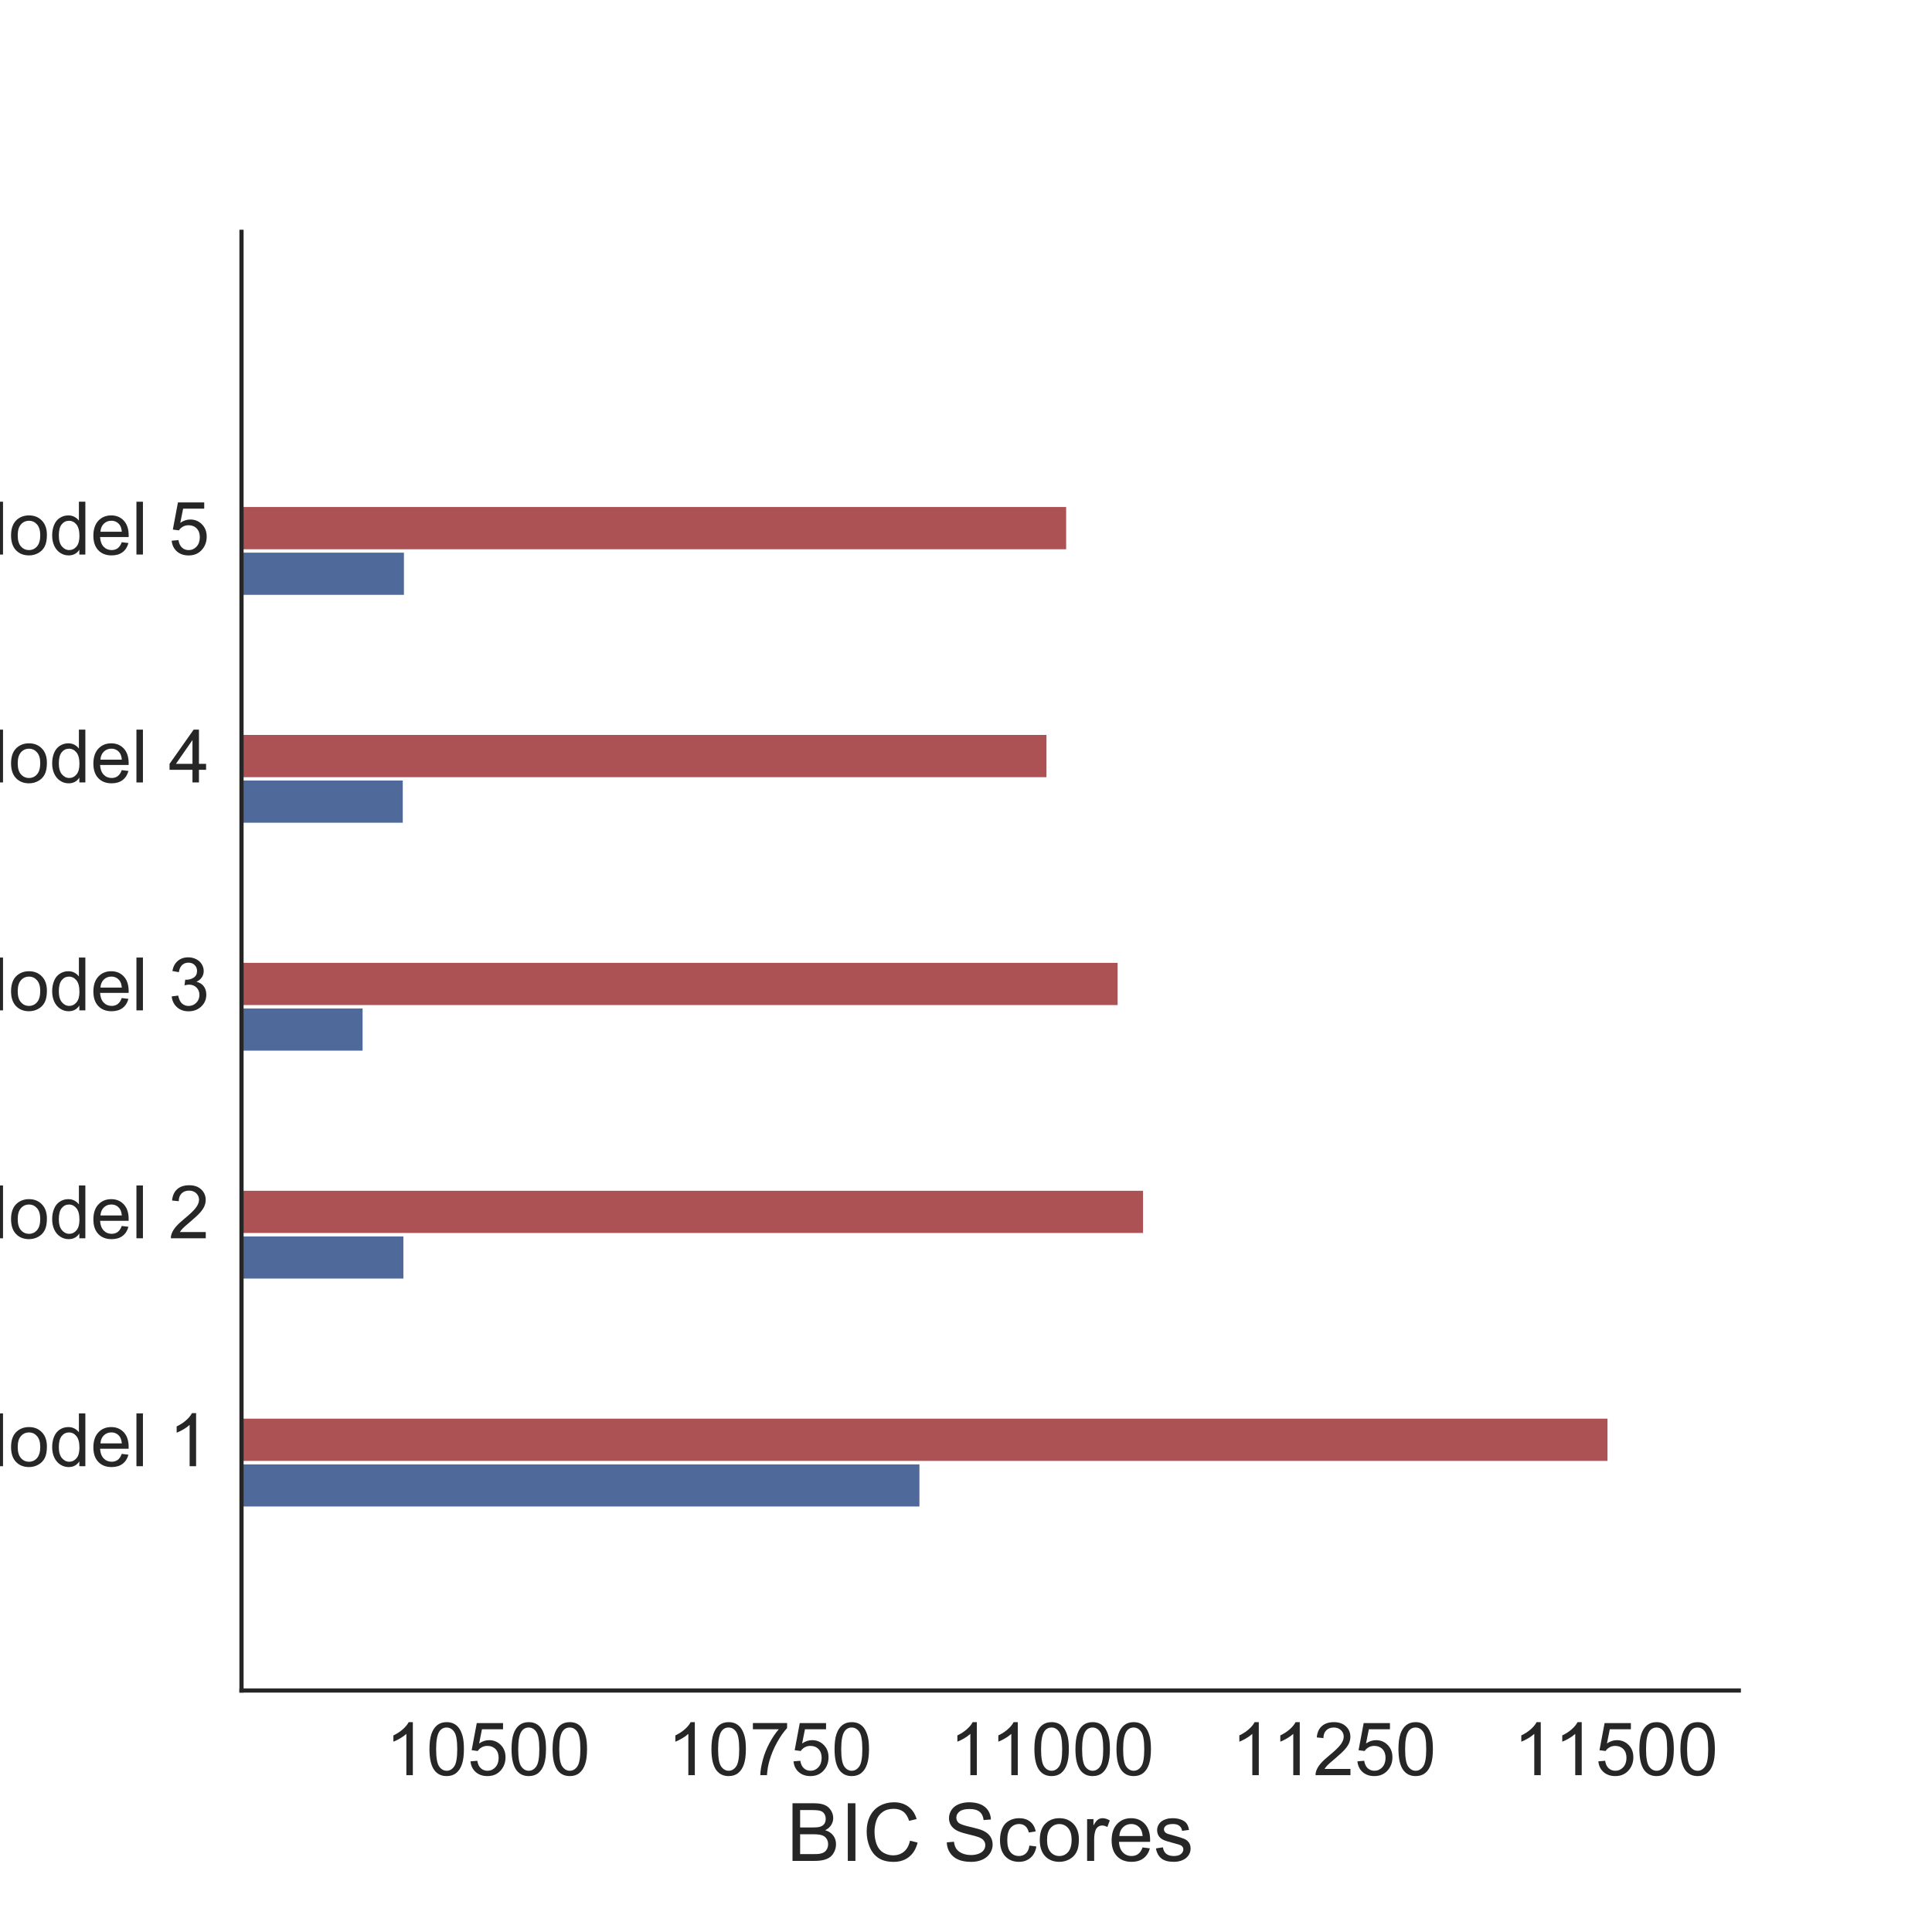
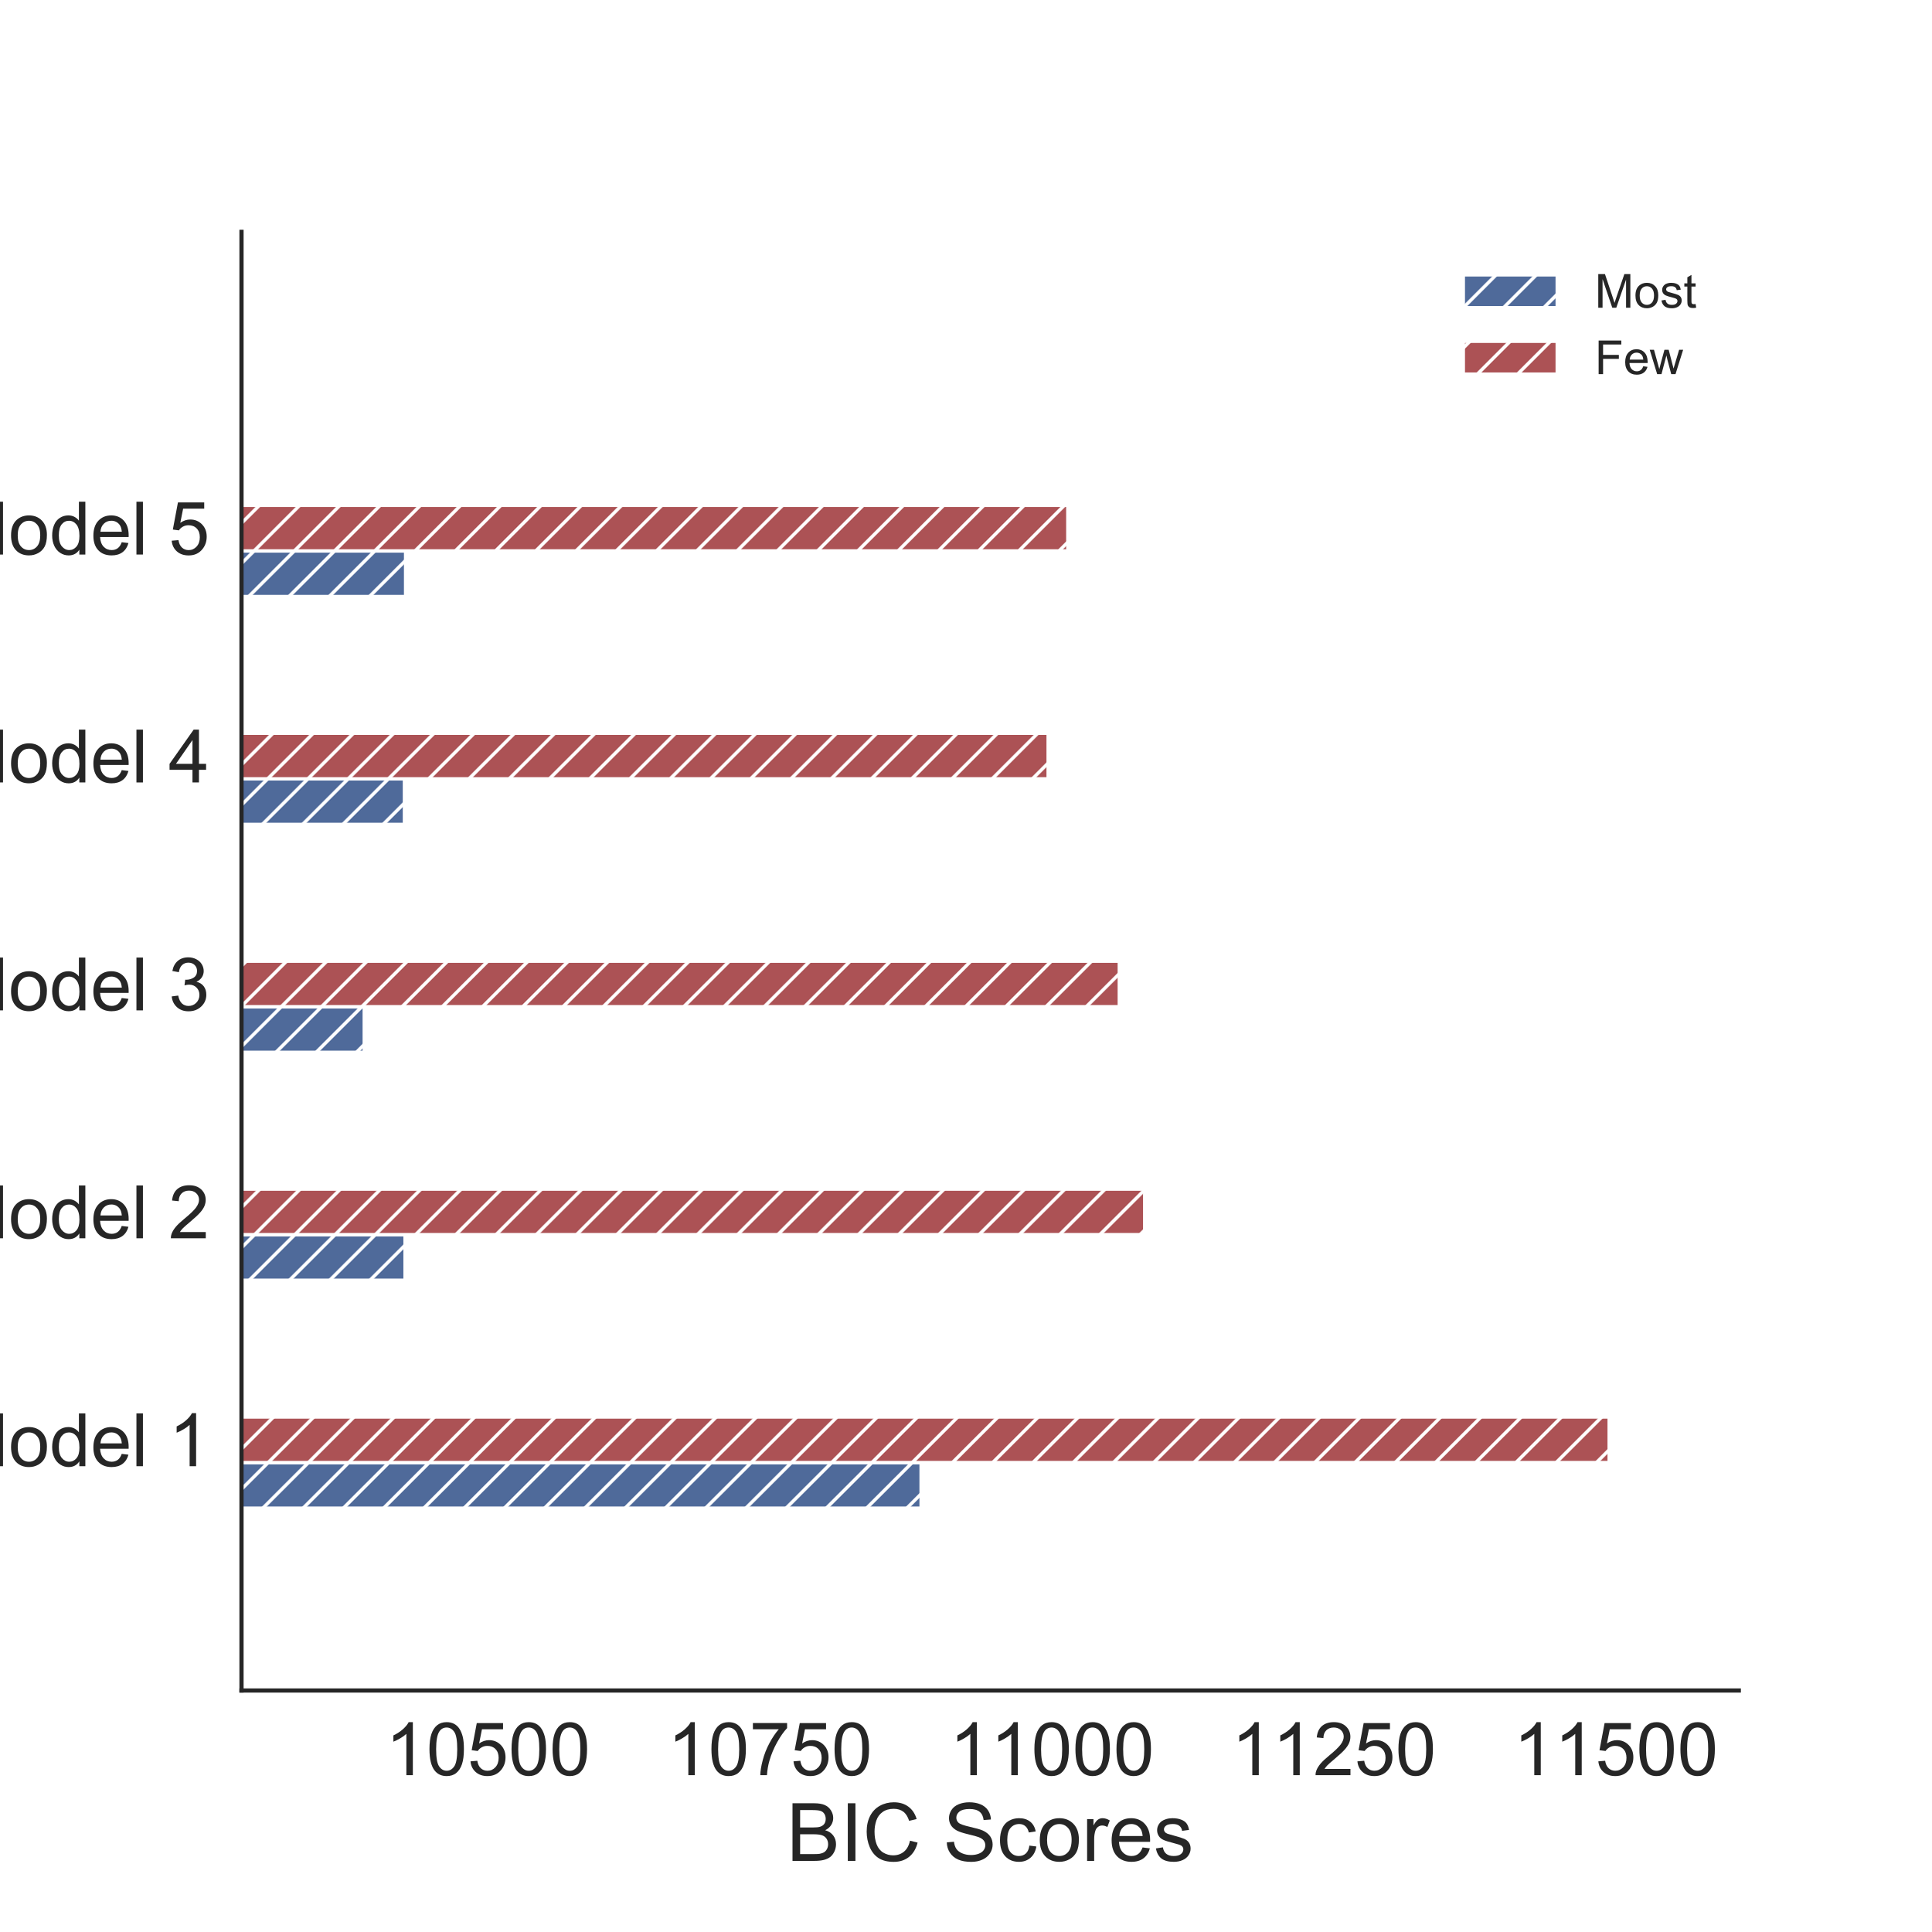
<svg xmlns="http://www.w3.org/2000/svg" xmlns:xlink="http://www.w3.org/1999/xlink" height="576pt" version="1.1" viewBox="0 0 576 576" width="576pt">
  <defs>
    <style type="text/css">
*{stroke-linecap:butt;stroke-linejoin:round;}
  </style>
  </defs>
  <g id="figure_1">
    <g id="patch_1">
      <path d="M 0 576  L 576 576  L 576 0  L 0 0  z " style="fill:#ffffff;" />
    </g>
    <g id="axes_1">
      <g id="patch_2">
        <path d="M 72 504  L 518.4 504  L 518.4 69.12  L 72 69.12  z " style="fill:#ffffff;" />
      </g>
      <g id="matplotlib.axis_1">
        <g id="xtick_1">
          <g id="text_1">
            <defs>
              <path d="M 37.25 0  L 28.469 0  L 28.469 56  Q 25.297 52.984 20.141 49.953  Q 14.984 46.922 10.891 45.406  L 10.891 53.906  Q 18.266 57.375 23.781 62.297  Q 29.297 67.234 31.594 71.875  L 37.25 71.875  z " id="ArialMT-31" />
              <path d="M 4.156 35.297  Q 4.156 48 6.766 55.734  Q 9.375 63.484 14.516 67.672  Q 19.672 71.875 27.484 71.875  Q 33.25 71.875 37.594 69.547  Q 41.938 67.234 44.766 62.859  Q 47.609 58.5 49.219 52.219  Q 50.828 45.953 50.828 35.297  Q 50.828 22.703 48.234 14.969  Q 45.656 7.234 40.5 3  Q 35.359 -1.219 27.484 -1.219  Q 17.141 -1.219 11.234 6.203  Q 4.156 15.141 4.156 35.297  z M 13.188 35.297  Q 13.188 17.672 17.312 11.828  Q 21.438 6 27.484 6  Q 33.547 6 37.672 11.859  Q 41.797 17.719 41.797 35.297  Q 41.797 52.984 37.672 58.781  Q 33.547 64.594 27.391 64.594  Q 21.344 64.594 17.719 59.469  Q 13.188 52.938 13.188 35.297  z " id="ArialMT-30" />
              <path d="M 4.156 18.75  L 13.375 19.531  Q 14.406 12.797 18.141 9.391  Q 21.875 6 27.156 6  Q 33.5 6 37.891 10.781  Q 42.281 15.578 42.281 23.484  Q 42.281 31 38.062 35.344  Q 33.844 39.703 27 39.703  Q 22.75 39.703 19.328 37.766  Q 15.922 35.844 13.969 32.766  L 5.719 33.844  L 12.641 70.609  L 48.25 70.609  L 48.25 62.203  L 19.672 62.203  L 15.828 42.969  Q 22.266 47.469 29.344 47.469  Q 38.719 47.469 45.156 40.969  Q 51.609 34.469 51.609 24.266  Q 51.609 14.547 45.953 7.469  Q 39.062 -1.219 27.156 -1.219  Q 17.391 -1.219 11.203 4.25  Q 5.031 9.719 4.156 18.75  z " id="ArialMT-35" />
            </defs>
            <g style="fill:#262626;" transform="translate(114.8904 529.2472)scale(0.22 -0.22)">
              <use xlink:href="#ArialMT-31" />
              <use x="55.615" xlink:href="#ArialMT-30" />
              <use x="111.23" xlink:href="#ArialMT-35" />
              <use x="166.846" xlink:href="#ArialMT-30" />
              <use x="222.461" xlink:href="#ArialMT-30" />
            </g>
          </g>
        </g>
        <g id="xtick_2">
          <g id="text_2">
            <defs>
              <path d="M 4.734 62.203  L 4.734 70.656  L 51.078 70.656  L 51.078 63.812  Q 44.234 56.547 37.516 44.484  Q 30.812 32.422 27.156 19.672  Q 24.516 10.688 23.781 0  L 14.75 0  Q 14.891 8.453 18.062 20.406  Q 21.234 32.375 27.172 43.484  Q 33.109 54.594 39.797 62.203  z " id="ArialMT-37" />
            </defs>
            <g style="fill:#262626;" transform="translate(198.9554 529.2472)scale(0.22 -0.22)">
              <use xlink:href="#ArialMT-31" />
              <use x="55.615" xlink:href="#ArialMT-30" />
              <use x="111.23" xlink:href="#ArialMT-37" />
              <use x="166.846" xlink:href="#ArialMT-35" />
              <use x="222.461" xlink:href="#ArialMT-30" />
            </g>
          </g>
        </g>
        <g id="xtick_3">
          <g id="text_3">
            <g style="fill:#262626;" transform="translate(283.0325 529.2472)scale(0.22 -0.22)">
              <use xlink:href="#ArialMT-31" />
              <use x="55.506" xlink:href="#ArialMT-31" />
              <use x="111.121" xlink:href="#ArialMT-30" />
              <use x="166.736" xlink:href="#ArialMT-30" />
              <use x="222.352" xlink:href="#ArialMT-30" />
            </g>
          </g>
        </g>
        <g id="xtick_4">
          <g id="text_4">
            <defs>
              <path d="M 50.344 8.453  L 50.344 0  L 3.031 0  Q 2.938 3.172 4.047 6.109  Q 5.859 10.938 9.828 15.625  Q 13.812 20.312 21.344 26.469  Q 33.016 36.031 37.109 41.625  Q 41.219 47.219 41.219 52.203  Q 41.219 57.422 37.469 61  Q 33.734 64.594 27.734 64.594  Q 21.391 64.594 17.578 60.781  Q 13.766 56.984 13.719 50.25  L 4.688 51.172  Q 5.609 61.281 11.656 66.578  Q 17.719 71.875 27.938 71.875  Q 38.234 71.875 44.234 66.156  Q 50.25 60.453 50.25 52  Q 50.25 47.703 48.484 43.547  Q 46.734 39.406 42.656 34.812  Q 38.578 30.219 29.109 22.219  Q 21.188 15.578 18.938 13.203  Q 16.703 10.844 15.234 8.453  z " id="ArialMT-32" />
            </defs>
            <g style="fill:#262626;" transform="translate(367.0975 529.2472)scale(0.22 -0.22)">
              <use xlink:href="#ArialMT-31" />
              <use x="55.506" xlink:href="#ArialMT-31" />
              <use x="111.121" xlink:href="#ArialMT-32" />
              <use x="166.736" xlink:href="#ArialMT-35" />
              <use x="222.352" xlink:href="#ArialMT-30" />
            </g>
          </g>
        </g>
        <g id="xtick_5">
          <g id="text_5">
            <g style="fill:#262626;" transform="translate(451.1625 529.2472)scale(0.22 -0.22)">
              <use xlink:href="#ArialMT-31" />
              <use x="55.506" xlink:href="#ArialMT-31" />
              <use x="111.121" xlink:href="#ArialMT-35" />
              <use x="166.736" xlink:href="#ArialMT-30" />
              <use x="222.352" xlink:href="#ArialMT-30" />
            </g>
          </g>
        </g>
        <g id="text_6">
          <defs>
            <path d="M 7.328 0  L 7.328 71.578  L 34.188 71.578  Q 42.391 71.578 47.344 69.406  Q 52.297 67.234 55.094 62.719  Q 57.906 58.203 57.906 53.266  Q 57.906 48.688 55.422 44.625  Q 52.938 40.578 47.906 38.094  Q 54.391 36.188 57.875 31.594  Q 61.375 27 61.375 20.75  Q 61.375 15.719 59.25 11.391  Q 57.125 7.078 54 4.734  Q 50.875 2.391 46.156 1.188  Q 41.453 0 34.625 0  z M 16.797 41.5  L 32.281 41.5  Q 38.578 41.5 41.312 42.328  Q 44.922 43.406 46.75 45.891  Q 48.578 48.391 48.578 52.156  Q 48.578 55.719 46.875 58.422  Q 45.172 61.141 41.984 62.141  Q 38.812 63.141 31.109 63.141  L 16.797 63.141  z M 16.797 8.453  L 34.625 8.453  Q 39.203 8.453 41.062 8.797  Q 44.344 9.375 46.531 10.734  Q 48.734 12.109 50.141 14.719  Q 51.562 17.328 51.562 20.75  Q 51.562 24.75 49.516 27.703  Q 47.469 30.672 43.828 31.859  Q 40.188 33.062 33.344 33.062  L 16.797 33.062  z " id="ArialMT-42" />
            <path d="M 9.328 0  L 9.328 71.578  L 18.797 71.578  L 18.797 0  z " id="ArialMT-49" />
            <path d="M 58.797 25.094  L 68.266 22.703  Q 65.281 11.031 57.547 4.906  Q 49.812 -1.219 38.625 -1.219  Q 27.047 -1.219 19.797 3.484  Q 12.547 8.203 8.766 17.141  Q 4.984 26.078 4.984 36.328  Q 4.984 47.516 9.25 55.828  Q 13.531 64.156 21.406 68.469  Q 29.297 72.797 38.766 72.797  Q 49.516 72.797 56.828 67.328  Q 64.156 61.859 67.047 51.953  L 57.719 49.75  Q 55.219 57.562 50.484 61.125  Q 45.75 64.703 38.578 64.703  Q 30.328 64.703 24.781 60.734  Q 19.234 56.781 16.984 50.109  Q 14.75 43.453 14.75 36.375  Q 14.75 27.25 17.406 20.438  Q 20.062 13.625 25.672 10.25  Q 31.297 6.891 37.844 6.891  Q 45.797 6.891 51.312 11.469  Q 56.844 16.062 58.797 25.094  z " id="ArialMT-43" />
            <path id="ArialMT-20" />
            <path d="M 4.5 23  L 13.422 23.781  Q 14.062 18.406 16.375 14.969  Q 18.703 11.531 23.578 9.406  Q 28.469 7.281 34.578 7.281  Q 39.984 7.281 44.141 8.891  Q 48.297 10.5 50.312 13.297  Q 52.344 16.109 52.344 19.438  Q 52.344 22.797 50.391 25.312  Q 48.438 27.828 43.953 29.547  Q 41.062 30.672 31.203 33.031  Q 21.344 35.406 17.391 37.5  Q 12.25 40.188 9.734 44.156  Q 7.234 48.141 7.234 53.078  Q 7.234 58.5 10.297 63.203  Q 13.375 67.922 19.281 70.359  Q 25.203 72.797 32.422 72.797  Q 40.375 72.797 46.453 70.234  Q 52.547 67.672 55.812 62.688  Q 59.078 57.719 59.328 51.422  L 50.25 50.734  Q 49.516 57.516 45.281 60.984  Q 41.062 64.453 32.812 64.453  Q 24.219 64.453 20.281 61.297  Q 16.359 58.156 16.359 53.719  Q 16.359 49.859 19.141 47.359  Q 21.875 44.875 33.422 42.266  Q 44.969 39.656 49.266 37.703  Q 55.516 34.812 58.484 30.391  Q 61.469 25.984 61.469 20.219  Q 61.469 14.5 58.203 9.438  Q 54.938 4.391 48.797 1.578  Q 42.672 -1.219 35.016 -1.219  Q 25.297 -1.219 18.719 1.609  Q 12.156 4.438 8.422 10.125  Q 4.688 15.828 4.5 23  z " id="ArialMT-53" />
            <path d="M 40.438 19  L 49.078 17.875  Q 47.656 8.938 41.812 3.875  Q 35.984 -1.172 27.484 -1.172  Q 16.844 -1.172 10.375 5.781  Q 3.906 12.75 3.906 25.734  Q 3.906 34.125 6.688 40.422  Q 9.469 46.734 15.156 49.875  Q 20.844 53.031 27.547 53.031  Q 35.984 53.031 41.359 48.75  Q 46.734 44.484 48.25 36.625  L 39.703 35.297  Q 38.484 40.531 35.375 43.156  Q 32.281 45.797 27.875 45.797  Q 21.234 45.797 17.078 41.031  Q 12.938 36.281 12.938 25.984  Q 12.938 15.531 16.938 10.797  Q 20.953 6.062 27.391 6.062  Q 32.562 6.062 36.031 9.234  Q 39.5 12.406 40.438 19  z " id="ArialMT-63" />
            <path d="M 3.328 25.922  Q 3.328 40.328 11.328 47.266  Q 18.016 53.031 27.641 53.031  Q 38.328 53.031 45.109 46.016  Q 51.906 39.016 51.906 26.656  Q 51.906 16.656 48.906 10.906  Q 45.906 5.172 40.156 2  Q 34.422 -1.172 27.641 -1.172  Q 16.75 -1.172 10.031 5.812  Q 3.328 12.797 3.328 25.922  z M 12.359 25.922  Q 12.359 15.969 16.703 11.016  Q 21.047 6.062 27.641 6.062  Q 34.188 6.062 38.531 11.031  Q 42.875 16.016 42.875 26.219  Q 42.875 35.844 38.5 40.797  Q 34.125 45.75 27.641 45.75  Q 21.047 45.75 16.703 40.812  Q 12.359 35.891 12.359 25.922  z " id="ArialMT-6f" />
            <path d="M 6.5 0  L 6.5 51.859  L 14.406 51.859  L 14.406 44  Q 17.438 49.516 20 51.266  Q 22.562 53.031 25.641 53.031  Q 30.078 53.031 34.672 50.203  L 31.641 42.047  Q 28.422 43.953 25.203 43.953  Q 22.312 43.953 20.016 42.219  Q 17.719 40.484 16.75 37.406  Q 15.281 32.719 15.281 27.156  L 15.281 0  z " id="ArialMT-72" />
            <path d="M 42.094 16.703  L 51.172 15.578  Q 49.031 7.625 43.219 3.219  Q 37.406 -1.172 28.375 -1.172  Q 17 -1.172 10.328 5.828  Q 3.656 12.844 3.656 25.484  Q 3.656 38.578 10.391 45.797  Q 17.141 53.031 27.875 53.031  Q 38.281 53.031 44.875 45.953  Q 51.469 38.875 51.469 26.031  Q 51.469 25.25 51.422 23.688  L 12.75 23.688  Q 13.234 15.141 17.578 10.594  Q 21.922 6.062 28.422 6.062  Q 33.25 6.062 36.672 8.594  Q 40.094 11.141 42.094 16.703  z M 13.234 30.906  L 42.188 30.906  Q 41.609 37.453 38.875 40.719  Q 34.672 45.797 27.984 45.797  Q 21.922 45.797 17.797 41.75  Q 13.672 37.703 13.234 30.906  z " id="ArialMT-65" />
            <path d="M 3.078 15.484  L 11.766 16.844  Q 12.5 11.625 15.844 8.844  Q 19.188 6.062 25.203 6.062  Q 31.25 6.062 34.172 8.516  Q 37.109 10.984 37.109 14.312  Q 37.109 17.281 34.516 19  Q 32.719 20.172 25.531 21.969  Q 15.875 24.422 12.141 26.203  Q 8.406 27.984 6.469 31.125  Q 4.547 34.281 4.547 38.094  Q 4.547 41.547 6.125 44.5  Q 7.719 47.469 10.453 49.422  Q 12.5 50.922 16.031 51.969  Q 19.578 53.031 23.641 53.031  Q 29.734 53.031 34.344 51.266  Q 38.969 49.516 41.156 46.5  Q 43.359 43.5 44.188 38.484  L 35.594 37.312  Q 35.016 41.312 32.203 43.547  Q 29.391 45.797 24.266 45.797  Q 18.219 45.797 15.625 43.797  Q 13.031 41.797 13.031 39.109  Q 13.031 37.406 14.109 36.031  Q 15.188 34.625 17.484 33.688  Q 18.797 33.203 25.25 31.453  Q 34.578 28.953 38.25 27.359  Q 41.938 25.781 44.031 22.75  Q 46.141 19.734 46.141 15.234  Q 46.141 10.844 43.578 6.953  Q 41.016 3.078 36.172 0.953  Q 31.344 -1.172 25.25 -1.172  Q 15.141 -1.172 9.844 3.031  Q 4.547 7.234 3.078 15.484  z " id="ArialMT-73" />
          </defs>
          <g style="fill:#262626;" transform="translate(234.5156 554.7984)scale(0.24 -0.24)">
            <use xlink:href="#ArialMT-42" />
            <use x="66.699" xlink:href="#ArialMT-49" />
            <use x="94.482" xlink:href="#ArialMT-43" />
            <use x="166.699" xlink:href="#ArialMT-20" />
            <use x="194.482" xlink:href="#ArialMT-53" />
            <use x="261.182" xlink:href="#ArialMT-63" />
            <use x="311.182" xlink:href="#ArialMT-6f" />
            <use x="366.797" xlink:href="#ArialMT-72" />
            <use x="400.098" xlink:href="#ArialMT-65" />
            <use x="455.713" xlink:href="#ArialMT-73" />
          </g>
        </g>
      </g>
      <g id="matplotlib.axis_2">
        <g id="ytick_1">
          <g id="text_7">
            <defs>
              <path d="M 7.422 0  L 7.422 71.578  L 21.688 71.578  L 38.625 20.906  Q 40.969 13.812 42.047 10.297  Q 43.266 14.203 45.844 21.781  L 62.984 71.578  L 75.734 71.578  L 75.734 0  L 66.609 0  L 66.609 59.906  L 45.797 0  L 37.25 0  L 16.547 60.938  L 16.547 0  z " id="ArialMT-4d" />
              <path d="M 40.234 0  L 40.234 6.547  Q 35.297 -1.172 25.734 -1.172  Q 19.531 -1.172 14.328 2.25  Q 9.125 5.672 6.266 11.797  Q 3.422 17.922 3.422 25.875  Q 3.422 33.641 6 39.969  Q 8.594 46.297 13.766 49.656  Q 18.953 53.031 25.344 53.031  Q 30.031 53.031 33.688 51.047  Q 37.359 49.078 39.656 45.906  L 39.656 71.578  L 48.391 71.578  L 48.391 0  z M 12.453 25.875  Q 12.453 15.922 16.641 10.984  Q 20.844 6.062 26.562 6.062  Q 32.328 6.062 36.344 10.766  Q 40.375 15.484 40.375 25.141  Q 40.375 35.797 36.266 40.766  Q 32.172 45.75 26.172 45.75  Q 20.312 45.75 16.375 40.969  Q 12.453 36.188 12.453 25.875  z " id="ArialMT-64" />
              <path d="M 6.391 0  L 6.391 71.578  L 15.188 71.578  L 15.188 0  z " id="ArialMT-6c" />
            </defs>
            <g style="fill:#262626;" transform="translate(-15.76156 437.1286)scale(0.22 -0.22)">
              <use xlink:href="#ArialMT-4d" />
              <use x="83.301" xlink:href="#ArialMT-6f" />
              <use x="138.916" xlink:href="#ArialMT-64" />
              <use x="194.531" xlink:href="#ArialMT-65" />
              <use x="250.146" xlink:href="#ArialMT-6c" />
              <use x="272.363" xlink:href="#ArialMT-20" />
              <use x="300.146" xlink:href="#ArialMT-31" />
            </g>
          </g>
        </g>
        <g id="ytick_2">
          <g id="text_8">
            <g style="fill:#262626;" transform="translate(-15.76156 369.1786)scale(0.22 -0.22)">
              <use xlink:href="#ArialMT-4d" />
              <use x="83.301" xlink:href="#ArialMT-6f" />
              <use x="138.916" xlink:href="#ArialMT-64" />
              <use x="194.531" xlink:href="#ArialMT-65" />
              <use x="250.146" xlink:href="#ArialMT-6c" />
              <use x="272.363" xlink:href="#ArialMT-20" />
              <use x="300.146" xlink:href="#ArialMT-32" />
            </g>
          </g>
        </g>
        <g id="ytick_3">
          <g id="text_9">
            <defs>
              <path d="M 4.203 18.891  L 12.984 20.062  Q 14.5 12.594 18.141 9.297  Q 21.781 6 27 6  Q 33.203 6 37.469 10.297  Q 41.75 14.594 41.75 20.953  Q 41.75 27 37.797 30.922  Q 33.844 34.859 27.734 34.859  Q 25.25 34.859 21.531 33.891  L 22.516 41.609  Q 23.391 41.5 23.922 41.5  Q 29.547 41.5 34.031 44.422  Q 38.531 47.359 38.531 53.469  Q 38.531 58.297 35.25 61.469  Q 31.984 64.656 26.812 64.656  Q 21.688 64.656 18.266 61.422  Q 14.844 58.203 13.875 51.766  L 5.078 53.328  Q 6.688 62.156 12.391 67.016  Q 18.109 71.875 26.609 71.875  Q 32.469 71.875 37.391 69.359  Q 42.328 66.844 44.938 62.5  Q 47.562 58.156 47.562 53.266  Q 47.562 48.641 45.062 44.828  Q 42.578 41.016 37.703 38.766  Q 44.047 37.312 47.562 32.688  Q 51.078 28.078 51.078 21.141  Q 51.078 11.766 44.234 5.25  Q 37.406 -1.266 26.953 -1.266  Q 17.531 -1.266 11.297 4.344  Q 5.078 9.969 4.203 18.891  z " id="ArialMT-33" />
            </defs>
            <g style="fill:#262626;" transform="translate(-15.76156 301.2286)scale(0.22 -0.22)">
              <use xlink:href="#ArialMT-4d" />
              <use x="83.301" xlink:href="#ArialMT-6f" />
              <use x="138.916" xlink:href="#ArialMT-64" />
              <use x="194.531" xlink:href="#ArialMT-65" />
              <use x="250.146" xlink:href="#ArialMT-6c" />
              <use x="272.363" xlink:href="#ArialMT-20" />
              <use x="300.146" xlink:href="#ArialMT-33" />
            </g>
          </g>
        </g>
        <g id="ytick_4">
          <g id="text_10">
            <defs>
              <path d="M 32.328 0  L 32.328 17.141  L 1.266 17.141  L 1.266 25.203  L 33.938 71.578  L 41.109 71.578  L 41.109 25.203  L 50.781 25.203  L 50.781 17.141  L 41.109 17.141  L 41.109 0  z M 32.328 25.203  L 32.328 57.469  L 9.906 25.203  z " id="ArialMT-34" />
            </defs>
            <g style="fill:#262626;" transform="translate(-15.76156 233.2786)scale(0.22 -0.22)">
              <use xlink:href="#ArialMT-4d" />
              <use x="83.301" xlink:href="#ArialMT-6f" />
              <use x="138.916" xlink:href="#ArialMT-64" />
              <use x="194.531" xlink:href="#ArialMT-65" />
              <use x="250.146" xlink:href="#ArialMT-6c" />
              <use x="272.363" xlink:href="#ArialMT-20" />
              <use x="300.146" xlink:href="#ArialMT-34" />
            </g>
          </g>
        </g>
        <g id="ytick_5">
          <g id="text_11">
            <g style="fill:#262626;" transform="translate(-15.76156 165.3286)scale(0.22 -0.22)">
              <use xlink:href="#ArialMT-4d" />
              <use x="83.301" xlink:href="#ArialMT-6f" />
              <use x="138.916" xlink:href="#ArialMT-64" />
              <use x="194.531" xlink:href="#ArialMT-65" />
              <use x="250.146" xlink:href="#ArialMT-6c" />
              <use x="272.363" xlink:href="#ArialMT-20" />
              <use x="300.146" xlink:href="#ArialMT-35" />
            </g>
          </g>
        </g>
      </g>
      <g id="patch_3">
-         <path clip-path="url(#pd57c7d4593)" d="M -3385.255 449.64  L 274.616 449.64  L 274.616 436.05  L -3385.255 436.05  z " style="fill:#4f6a9a;stroke:#ffffff;stroke-linejoin:miter;" />
+         <path clip-path="url(#p599f900a8e)" d="M -3385.255 449.64  L 274.616 449.64  L 274.616 436.05  L -3385.255 436.05  z " style="fill:url(#h4bb1939133);stroke:#ffffff;stroke-linejoin:miter;" />
      </g>
      <g id="patch_4">
-         <path clip-path="url(#pd57c7d4593)" d="M -3385.255 381.69  L 120.764 381.69  L 120.764 368.1  L -3385.255 368.1  z " style="fill:#4f6a9a;stroke:#ffffff;stroke-linejoin:miter;" />
+         <path clip-path="url(#p599f900a8e)" d="M -3385.255 381.69  L 120.764 381.69  L 120.764 368.1  L -3385.255 368.1  z " style="fill:url(#h4bb1939133);stroke:#ffffff;stroke-linejoin:miter;" />
      </g>
      <g id="patch_5">
-         <path clip-path="url(#pd57c7d4593)" d="M -3385.255 313.74  L 108.599 313.74  L 108.599 300.15  L -3385.255 300.15  z " style="fill:#4f6a9a;stroke:#ffffff;stroke-linejoin:miter;" />
+         <path clip-path="url(#p599f900a8e)" d="M -3385.255 313.74  L 108.599 313.74  L 108.599 300.15  L -3385.255 300.15  z " style="fill:url(#h4bb1939133);stroke:#ffffff;stroke-linejoin:miter;" />
      </g>
      <g id="patch_6">
-         <path clip-path="url(#pd57c7d4593)" d="M -3385.255 245.79  L 120.579 245.79  L 120.579 232.2  L -3385.255 232.2  z " style="fill:#4f6a9a;stroke:#ffffff;stroke-linejoin:miter;" />
+         <path clip-path="url(#p599f900a8e)" d="M -3385.255 245.79  L 120.579 245.79  L 120.579 232.2  L -3385.255 232.2  z " style="fill:url(#h4bb1939133);stroke:#ffffff;stroke-linejoin:miter;" />
      </g>
      <g id="patch_7">
-         <path clip-path="url(#pd57c7d4593)" d="M -3385.255 177.84  L 120.929 177.84  L 120.929 164.25  L -3385.255 164.25  z " style="fill:#4f6a9a;stroke:#ffffff;stroke-linejoin:miter;" />
+         <path clip-path="url(#p599f900a8e)" d="M -3385.255 177.84  L 120.929 177.84  L 120.929 164.25  L -3385.255 164.25  z " style="fill:url(#h4bb1939133);stroke:#ffffff;stroke-linejoin:miter;" />
      </g>
      <g id="patch_8">
-         <path clip-path="url(#pd57c7d4593)" d="M -3385.255 436.05  L 479.75 436.05  L 479.75 422.46  L -3385.255 422.46  z " style="fill:#ac5255;stroke:#ffffff;stroke-linejoin:miter;" />
+         <path clip-path="url(#p599f900a8e)" d="M -3385.255 436.05  L 479.75 436.05  L 479.75 422.46  L -3385.255 422.46  z " style="fill:url(#h392a7c8282);stroke:#ffffff;stroke-linejoin:miter;" />
      </g>
      <g id="patch_9">
-         <path clip-path="url(#pd57c7d4593)" d="M -3385.255 368.1  L 341.28 368.1  L 341.28 354.51  L -3385.255 354.51  z " style="fill:#ac5255;stroke:#ffffff;stroke-linejoin:miter;" />
+         <path clip-path="url(#p599f900a8e)" d="M -3385.255 368.1  L 341.28 368.1  L 341.28 354.51  L -3385.255 354.51  z " style="fill:url(#h392a7c8282);stroke:#ffffff;stroke-linejoin:miter;" />
      </g>
      <g id="patch_10">
-         <path clip-path="url(#pd57c7d4593)" d="M -3385.255 300.15  L 333.704 300.15  L 333.704 286.56  L -3385.255 286.56  z " style="fill:#ac5255;stroke:#ffffff;stroke-linejoin:miter;" />
+         <path clip-path="url(#p599f900a8e)" d="M -3385.255 300.15  L 333.704 300.15  L 333.704 286.56  L -3385.255 286.56  z " style="fill:url(#h392a7c8282);stroke:#ffffff;stroke-linejoin:miter;" />
      </g>
      <g id="patch_11">
-         <path clip-path="url(#pd57c7d4593)" d="M -3385.255 232.2  L 312.491 232.2  L 312.491 218.61  L -3385.255 218.61  z " style="fill:#ac5255;stroke:#ffffff;stroke-linejoin:miter;" />
+         <path clip-path="url(#p599f900a8e)" d="M -3385.255 232.2  L 312.491 232.2  L 312.491 218.61  L -3385.255 218.61  z " style="fill:url(#h392a7c8282);stroke:#ffffff;stroke-linejoin:miter;" />
      </g>
      <g id="patch_12">
-         <path clip-path="url(#pd57c7d4593)" d="M -3385.255 164.25  L 318.36 164.25  L 318.36 150.66  L -3385.255 150.66  z " style="fill:#ac5255;stroke:#ffffff;stroke-linejoin:miter;" />
+         <path clip-path="url(#p599f900a8e)" d="M -3385.255 164.25  L 318.36 164.25  L 318.36 150.66  L -3385.255 150.66  z " style="fill:url(#h392a7c8282);stroke:#ffffff;stroke-linejoin:miter;" />
      </g>
      <g id="patch_13">
        <path d="M 72 504  L 72 69.12  " style="fill:none;stroke:#262626;stroke-linecap:square;stroke-linejoin:miter;stroke-width:1.25;" />
      </g>
      <g id="patch_14">
        <path d="M 72 504  L 518.4 504  " style="fill:none;stroke:#262626;stroke-linecap:square;stroke-linejoin:miter;stroke-width:1.25;" />
+       </g>
+       <g id="legend_1">
+         <g id="patch_15">
+           <path d="M 433.464 119.927  L 508.6 119.927  Q 511.4 119.927 511.4 117.127  L 511.4 78.92  Q 511.4 76.12 508.6 76.12  L 433.464 76.12  Q 430.664 76.12 430.664 78.92  L 430.664 117.127  Q 430.664 119.927 433.464 119.927  z " style="fill:none;opacity:0.8;" />
+         </g>
+         <g id="patch_16">
+           <path d="M 436.264 91.741  L 464.264 91.741  L 464.264 81.941  L 436.264 81.941  z " style="fill:url(#h4bb1939133);stroke:#ffffff;stroke-linejoin:miter;" />
+         </g>
+         <g id="text_12">
+           <defs>
+             <path d="M 25.781 7.859  L 27.047 0.094  Q 23.344 -0.688 20.406 -0.688  Q 15.625 -0.688 12.984 0.828  Q 10.359 2.344 9.281 4.812  Q 8.203 7.281 8.203 15.188  L 8.203 45.016  L 1.766 45.016  L 1.766 51.859  L 8.203 51.859  L 8.203 64.703  L 16.938 69.969  L 16.938 51.859  L 25.781 51.859  L 25.781 45.016  L 16.938 45.016  L 16.938 14.703  Q 16.938 10.938 17.406 9.859  Q 17.875 8.797 18.922 8.156  Q 19.969 7.516 21.922 7.516  Q 23.391 7.516 25.781 7.859  z " id="ArialMT-74" />
+           </defs>
+           <g style="fill:#262626;" transform="translate(475.4638 91.74094)scale(0.14 -0.14)">
+             <use xlink:href="#ArialMT-4d" />
+             <use x="83.301" xlink:href="#ArialMT-6f" />
+             <use x="138.916" xlink:href="#ArialMT-73" />
+             <use x="188.916" xlink:href="#ArialMT-74" />
+           </g>
+         </g>
+         <g id="patch_17">
+           <path d="M 436.264 111.544  L 464.264 111.544  L 464.264 101.744  L 436.264 101.744  z " style="fill:url(#h392a7c8282);stroke:#ffffff;stroke-linejoin:miter;" />
+         </g>
+         <g id="text_13">
+           <defs>
+             <path d="M 8.203 0  L 8.203 71.578  L 56.5 71.578  L 56.5 63.141  L 17.672 63.141  L 17.672 40.969  L 51.266 40.969  L 51.266 32.516  L 17.672 32.516  L 17.672 0  z " id="ArialMT-46" />
+             <path d="M 16.156 0  L 0.297 51.859  L 9.375 51.859  L 17.625 21.922  L 20.703 10.797  Q 20.906 11.625 23.391 21.484  L 31.641 51.859  L 40.672 51.859  L 48.438 21.781  L 51.031 11.859  L 54 21.875  L 62.891 51.859  L 71.438 51.859  L 55.219 0  L 46.094 0  L 37.844 31.062  L 35.844 39.891  L 25.344 0  z " id="ArialMT-77" />
+           </defs>
+           <g style="fill:#262626;" transform="translate(475.4638 111.5444)scale(0.14 -0.14)">
+             <use xlink:href="#ArialMT-46" />
+             <use x="61.084" xlink:href="#ArialMT-65" />
+             <use x="116.699" xlink:href="#ArialMT-77" />
+           </g>
+         </g>
      </g>
    </g>
  </g>
  <defs>
-     <clipPath id="pd57c7d4593">
+     <clipPath id="p599f900a8e">
      <rect height="434.88" width="446.4" x="72" y="69.12" />
    </clipPath>
  </defs>
+   <defs>
+     <pattern height="72" id="h4bb1939133" patternUnits="userSpaceOnUse" width="72" x="0" y="0">
+       <rect fill="#4f6a9a" height="73" width="73" x="0" y="0" />
+       <path d="M -36 36  L 36 -36  M -30 42  L 42 -30  M -24 48  L 48 -24  M -18 54  L 54 -18  M -12 60  L 60 -12  M -6 66  L 66 -6  M 0 72  L 72 0  M 6 78  L 78 6  M 12 84  L 84 12  M 18 90  L 90 18  M 24 96  L 96 24  M 30 102  L 102 30  M 36 108  L 108 36  " style="fill:#ffffff;stroke:#ffffff;stroke-linecap:butt;stroke-linejoin:miter;stroke-width:1.0;" />
+     </pattern>
+     <pattern height="72" id="h392a7c8282" patternUnits="userSpaceOnUse" width="72" x="0" y="0">
+       <rect fill="#ac5255" height="73" width="73" x="0" y="0" />
+       <path d="M -36 36  L 36 -36  M -30 42  L 42 -30  M -24 48  L 48 -24  M -18 54  L 54 -18  M -12 60  L 60 -12  M -6 66  L 66 -6  M 0 72  L 72 0  M 6 78  L 78 6  M 12 84  L 84 12  M 18 90  L 90 18  M 24 96  L 96 24  M 30 102  L 102 30  M 36 108  L 108 36  " style="fill:#ffffff;stroke:#ffffff;stroke-linecap:butt;stroke-linejoin:miter;stroke-width:1.0;" />
+     </pattern>
+   </defs>
</svg>
